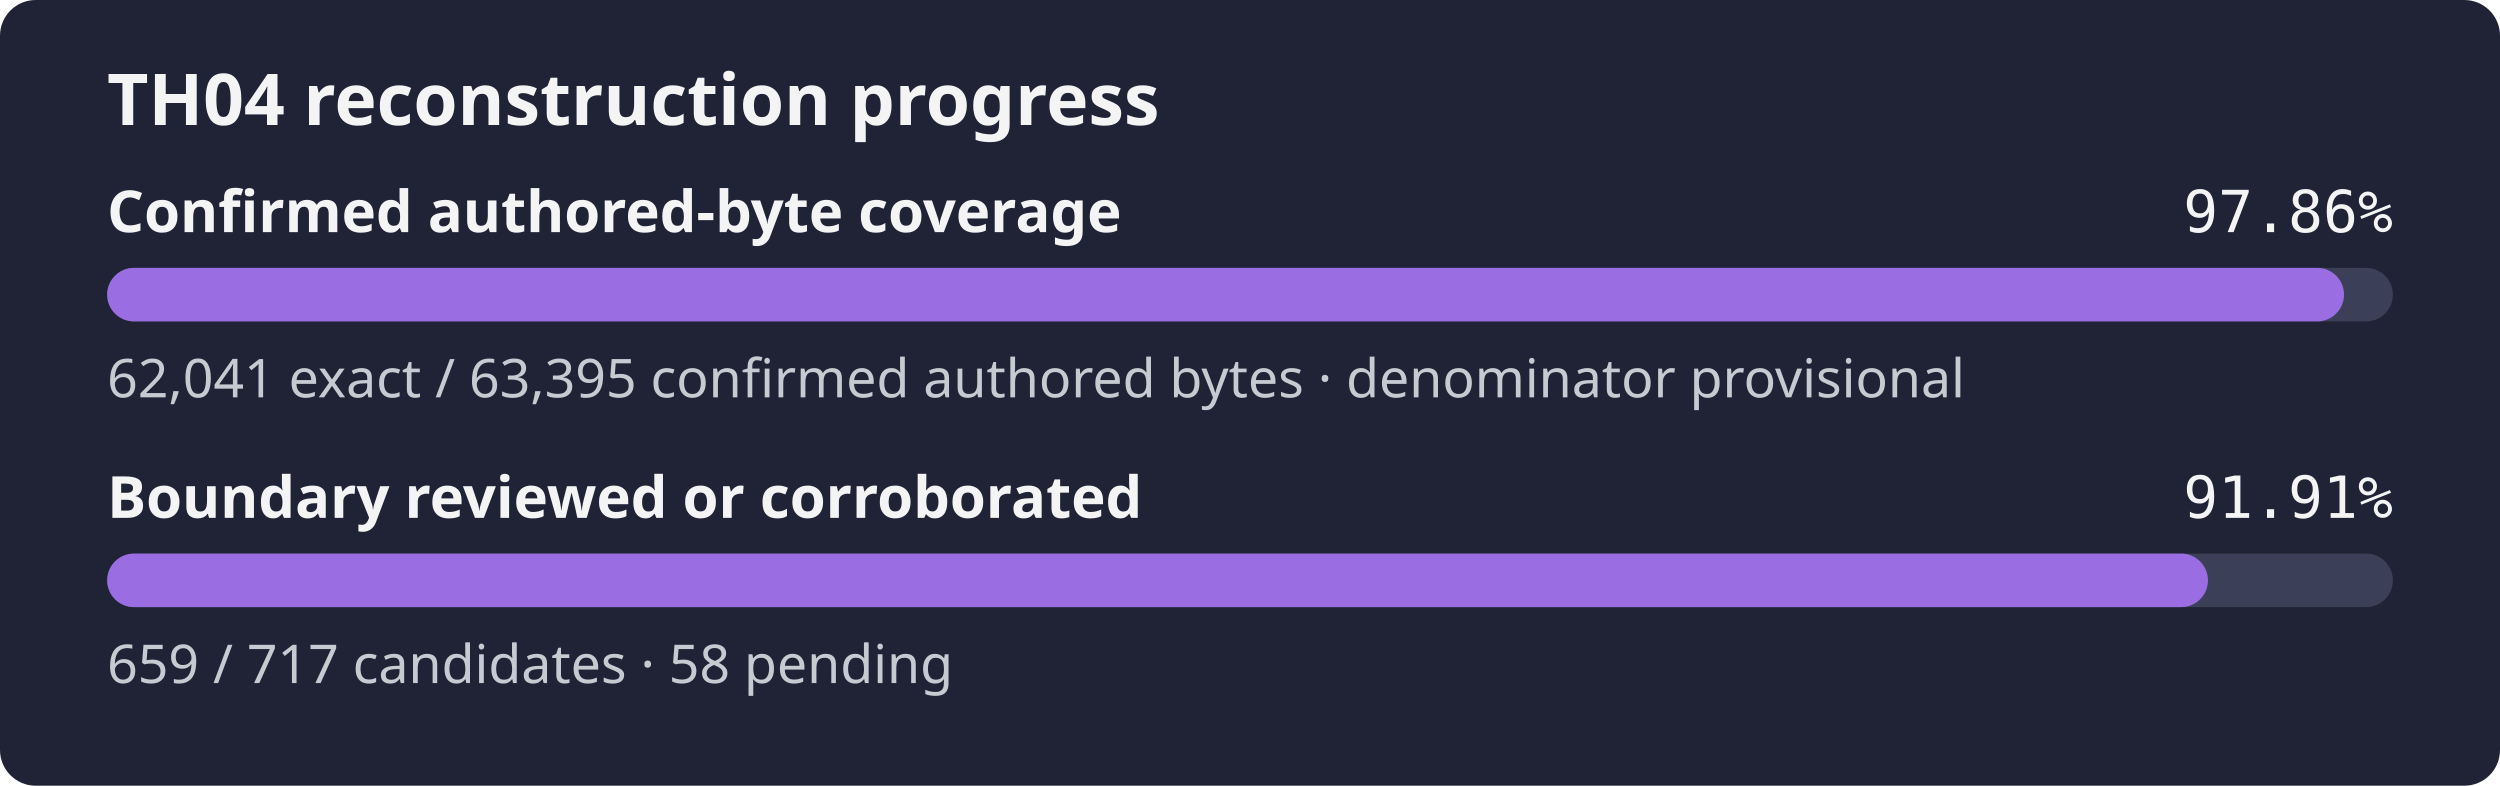
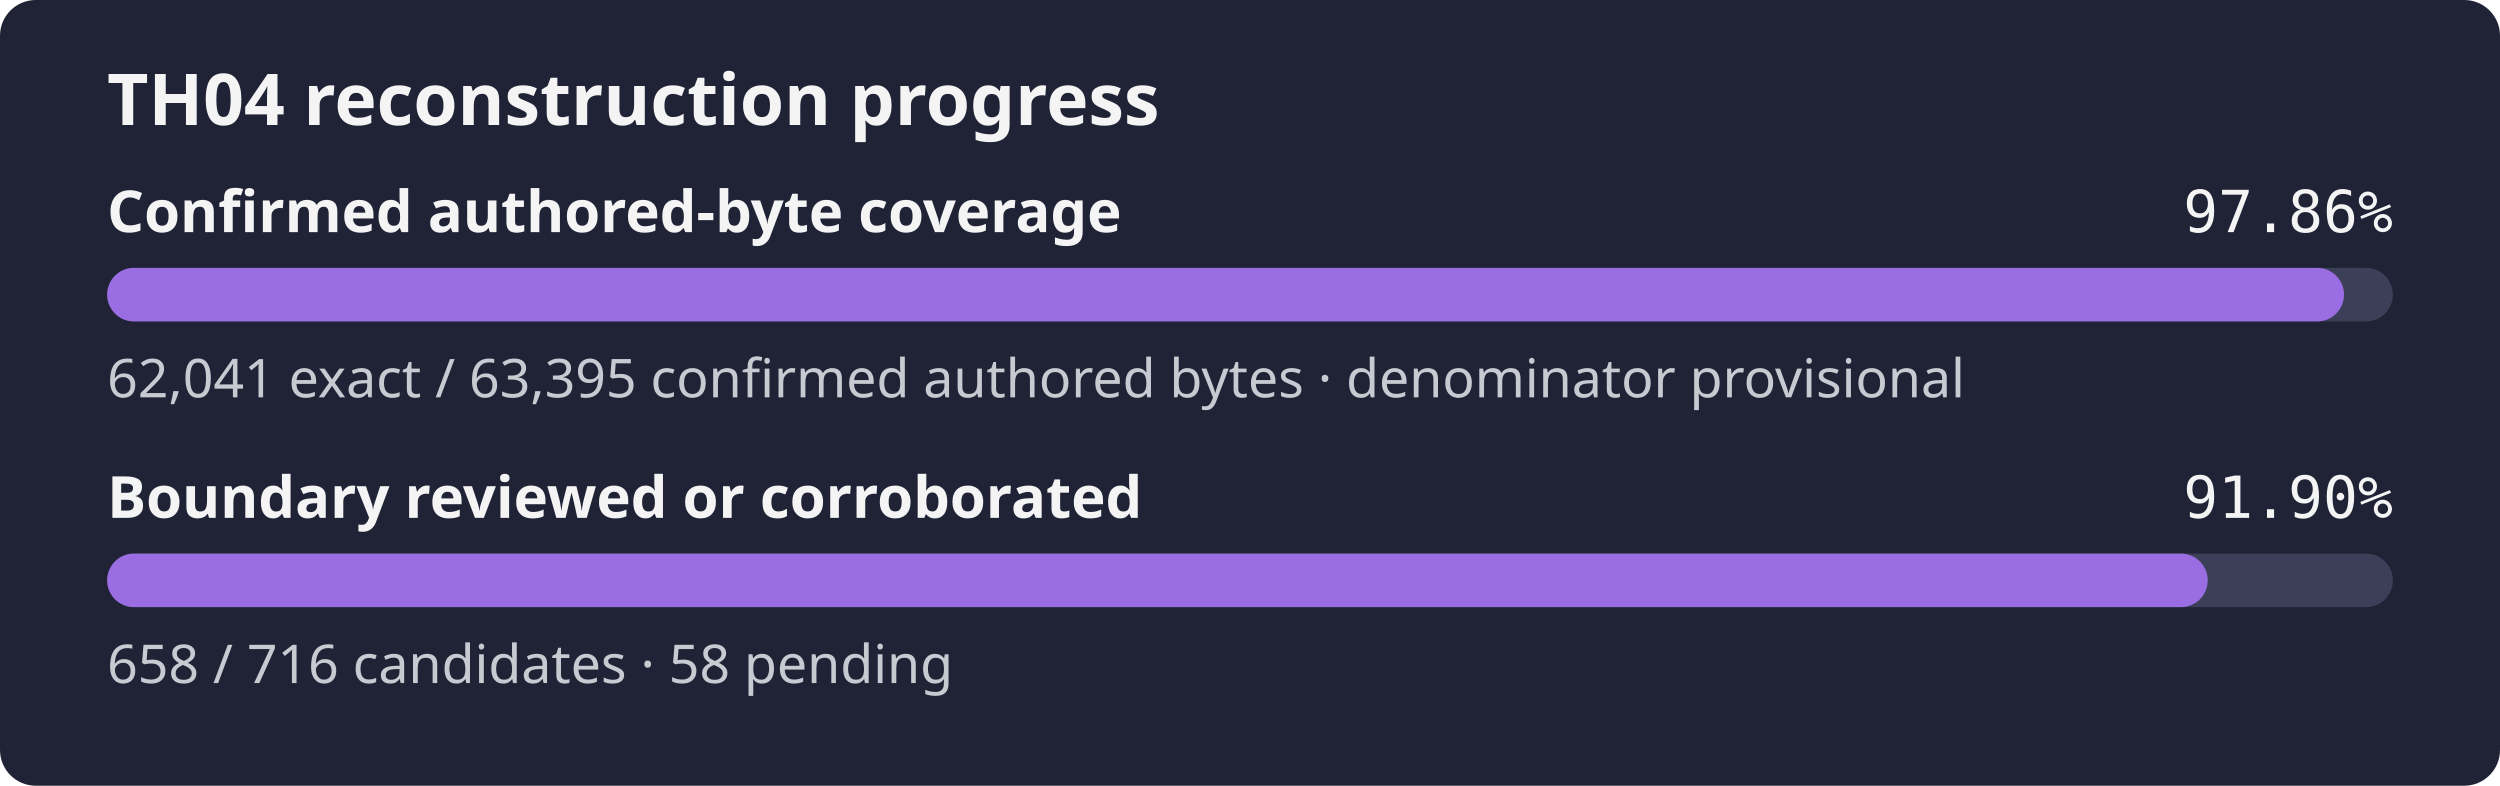
- <svg xmlns="http://www.w3.org/2000/svg" width="560" height="176" role="img" aria-label="TH04 reconstruction progress: 97.86% of the confirmed authored-byte set is exact, boundary reviewed or corroborated 91.91%">
+ <svg xmlns="http://www.w3.org/2000/svg" width="560" height="176" role="img" aria-label="TH04 reconstruction progress: 97.86% of the confirmed authored-byte set is exact, boundary reviewed or corroborated 91.90%">
  <rect width="560" height="176" rx="8" fill="#1f2335" />
  <text x="24" y="28" fill="#f4f4f5" font-family="sans-serif" font-size="16" font-weight="600">TH04 reconstruction progress</text>
  <text x="24" y="52" fill="#f4f4f5" font-family="sans-serif" font-size="13" font-weight="600">Confirmed authored-byte coverage</text>
  <text x="536" y="52" fill="#f4f4f5" text-anchor="end" font-family="monospace" font-size="13">97.86%</text>
  <rect x="24" y="60" width="512" height="12" rx="6" fill="#3b4058" />
  <rect x="24" y="60" width="501.06" height="12" rx="6" fill="#9b6de3" />
  <text x="24" y="89" fill="#c8cad2" font-family="sans-serif" font-size="12">62,041 exact / 63,395 confirmed authored bytes · denominator provisional</text>
  <text x="24" y="116" fill="#f4f4f5" font-family="sans-serif" font-size="13" font-weight="600">Boundary reviewed or corroborated</text>
-   <text x="536" y="116" fill="#f4f4f5" text-anchor="end" font-family="monospace" font-size="13">91.91%</text>
+   <text x="536" y="116" fill="#f4f4f5" text-anchor="end" font-family="monospace" font-size="13">91.90%</text>
  <rect x="24" y="124" width="512" height="12" rx="6" fill="#3b4058" />
-   <rect x="24" y="124" width="470.58" height="12" rx="6" fill="#9b6de3" />
-   <text x="24" y="153" fill="#c8cad2" font-family="sans-serif" font-size="12">659 / 717 candidates · 58 pending</text>
+   <rect x="24" y="124" width="470.53" height="12" rx="6" fill="#9b6de3" />
+   <text x="24" y="153" fill="#c8cad2" font-family="sans-serif" font-size="12">658 / 716 candidates · 58 pending</text>
</svg>
